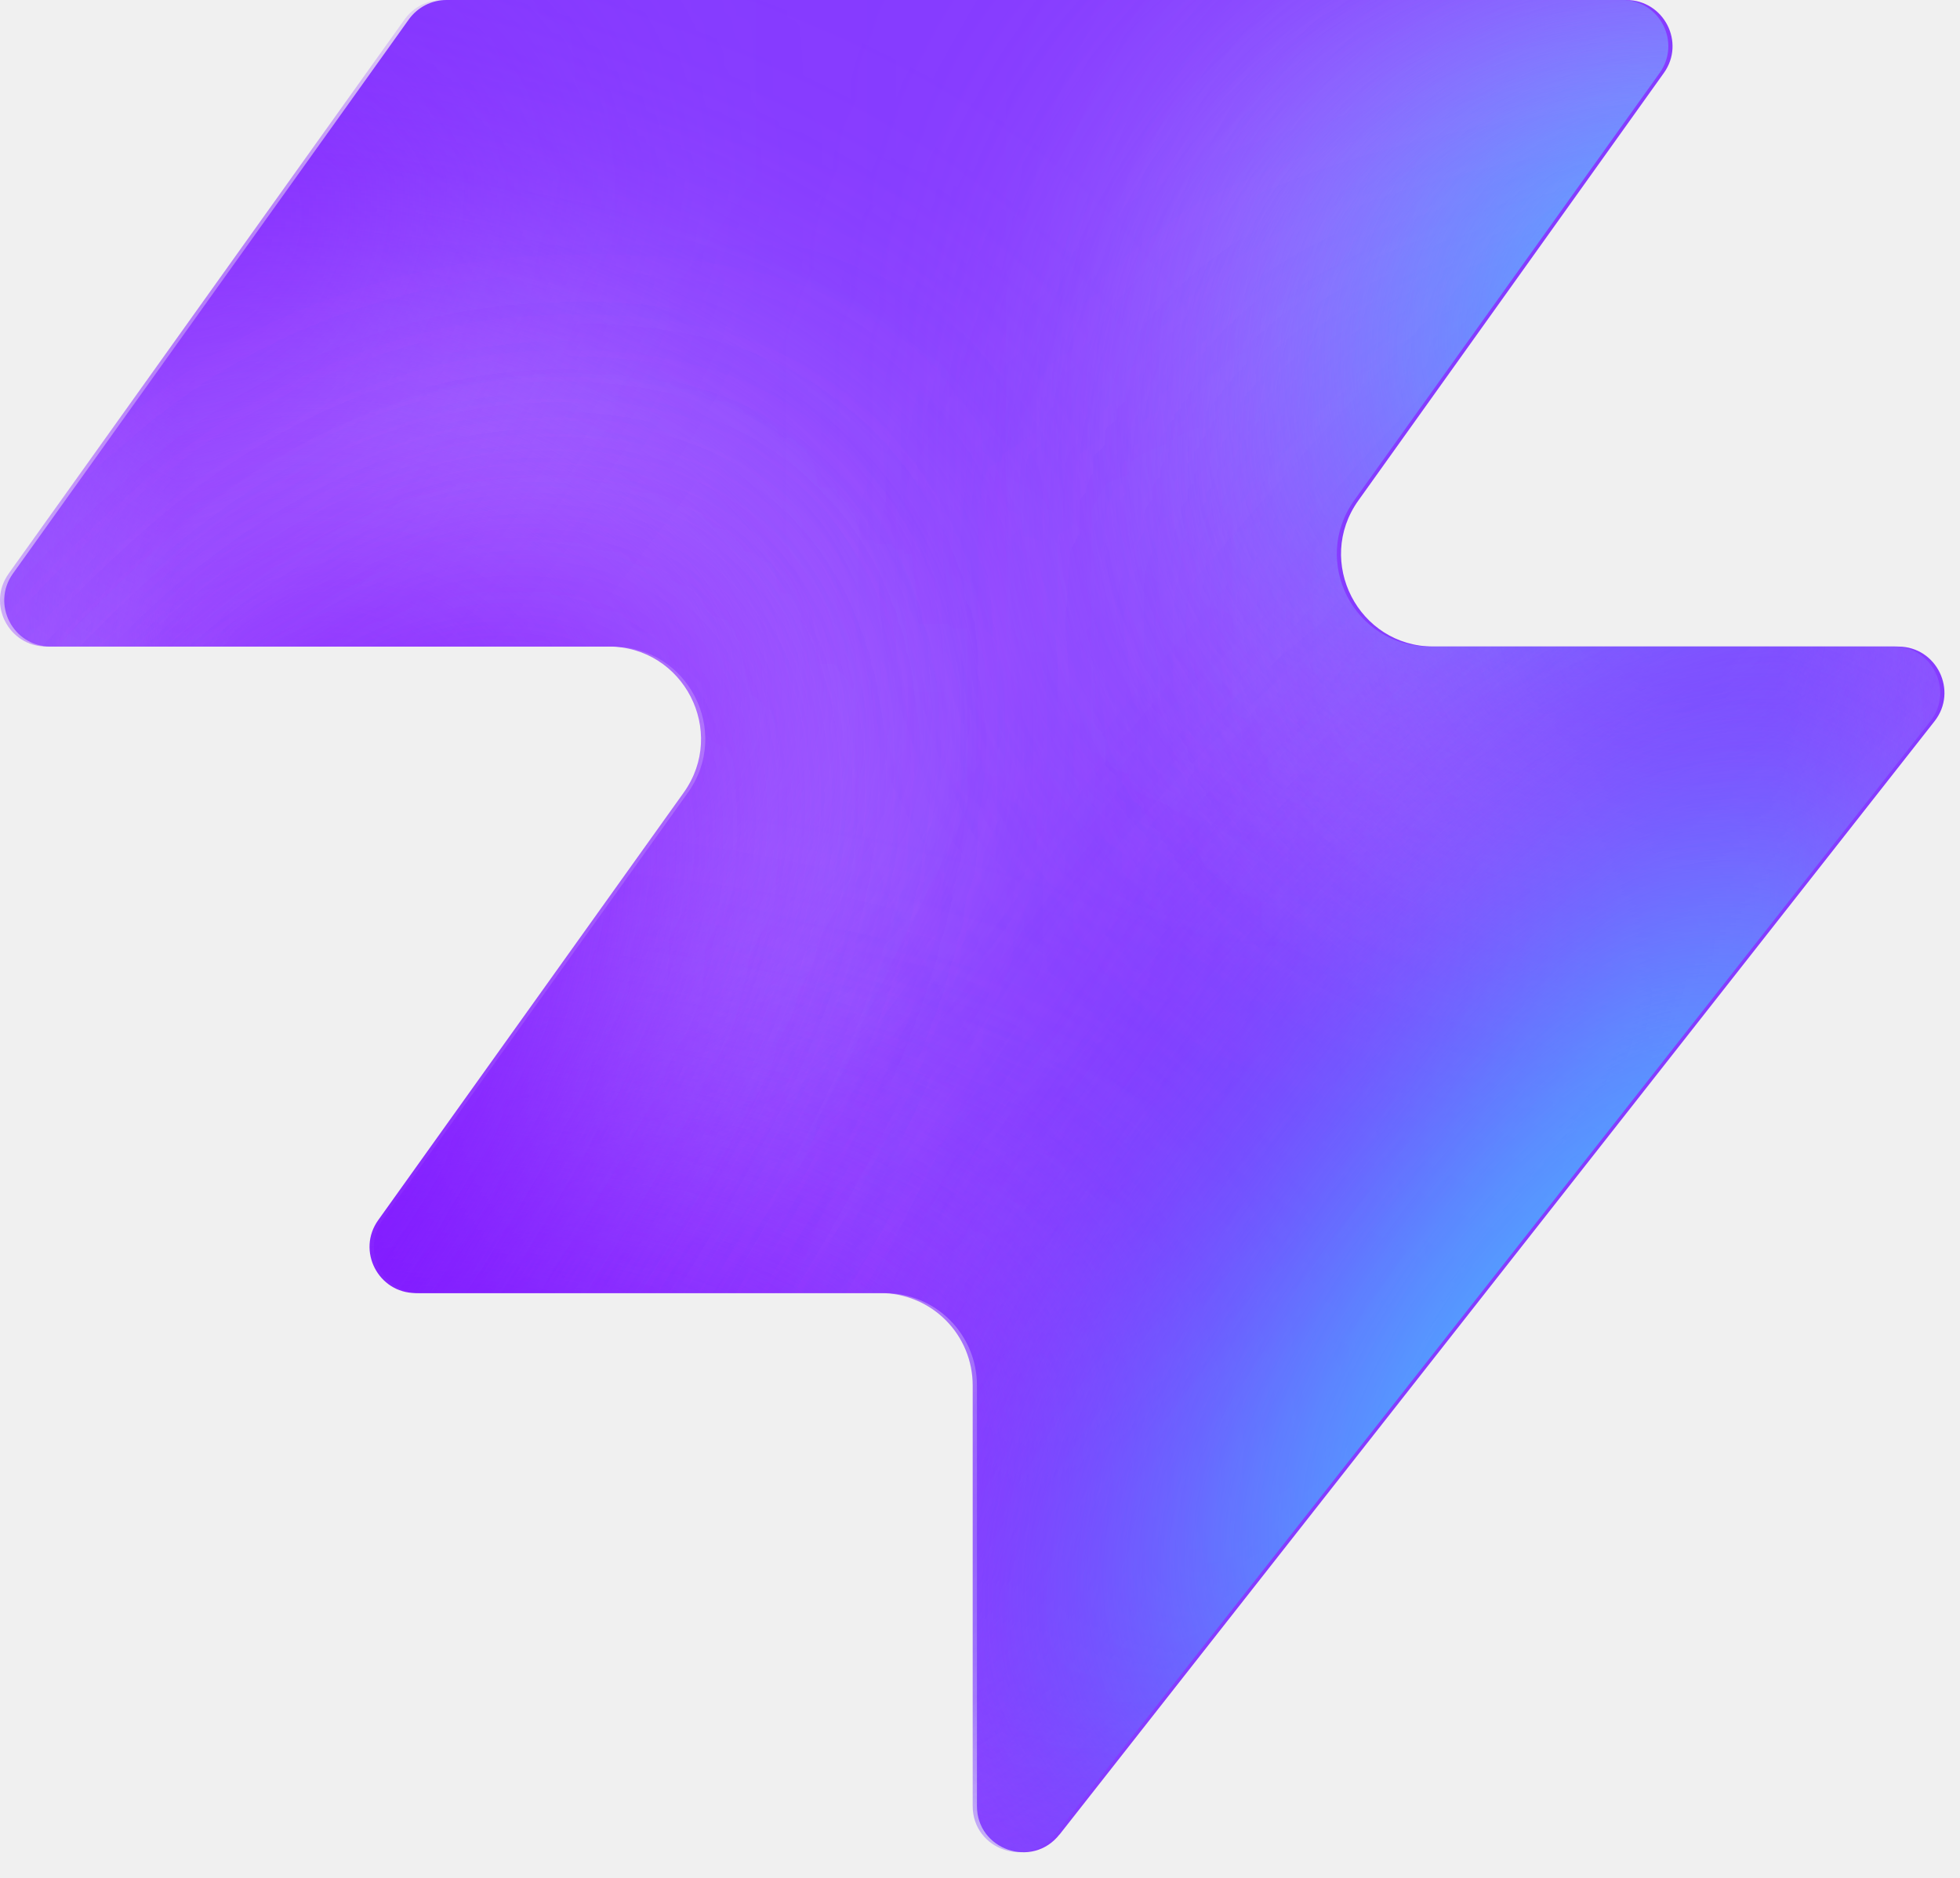
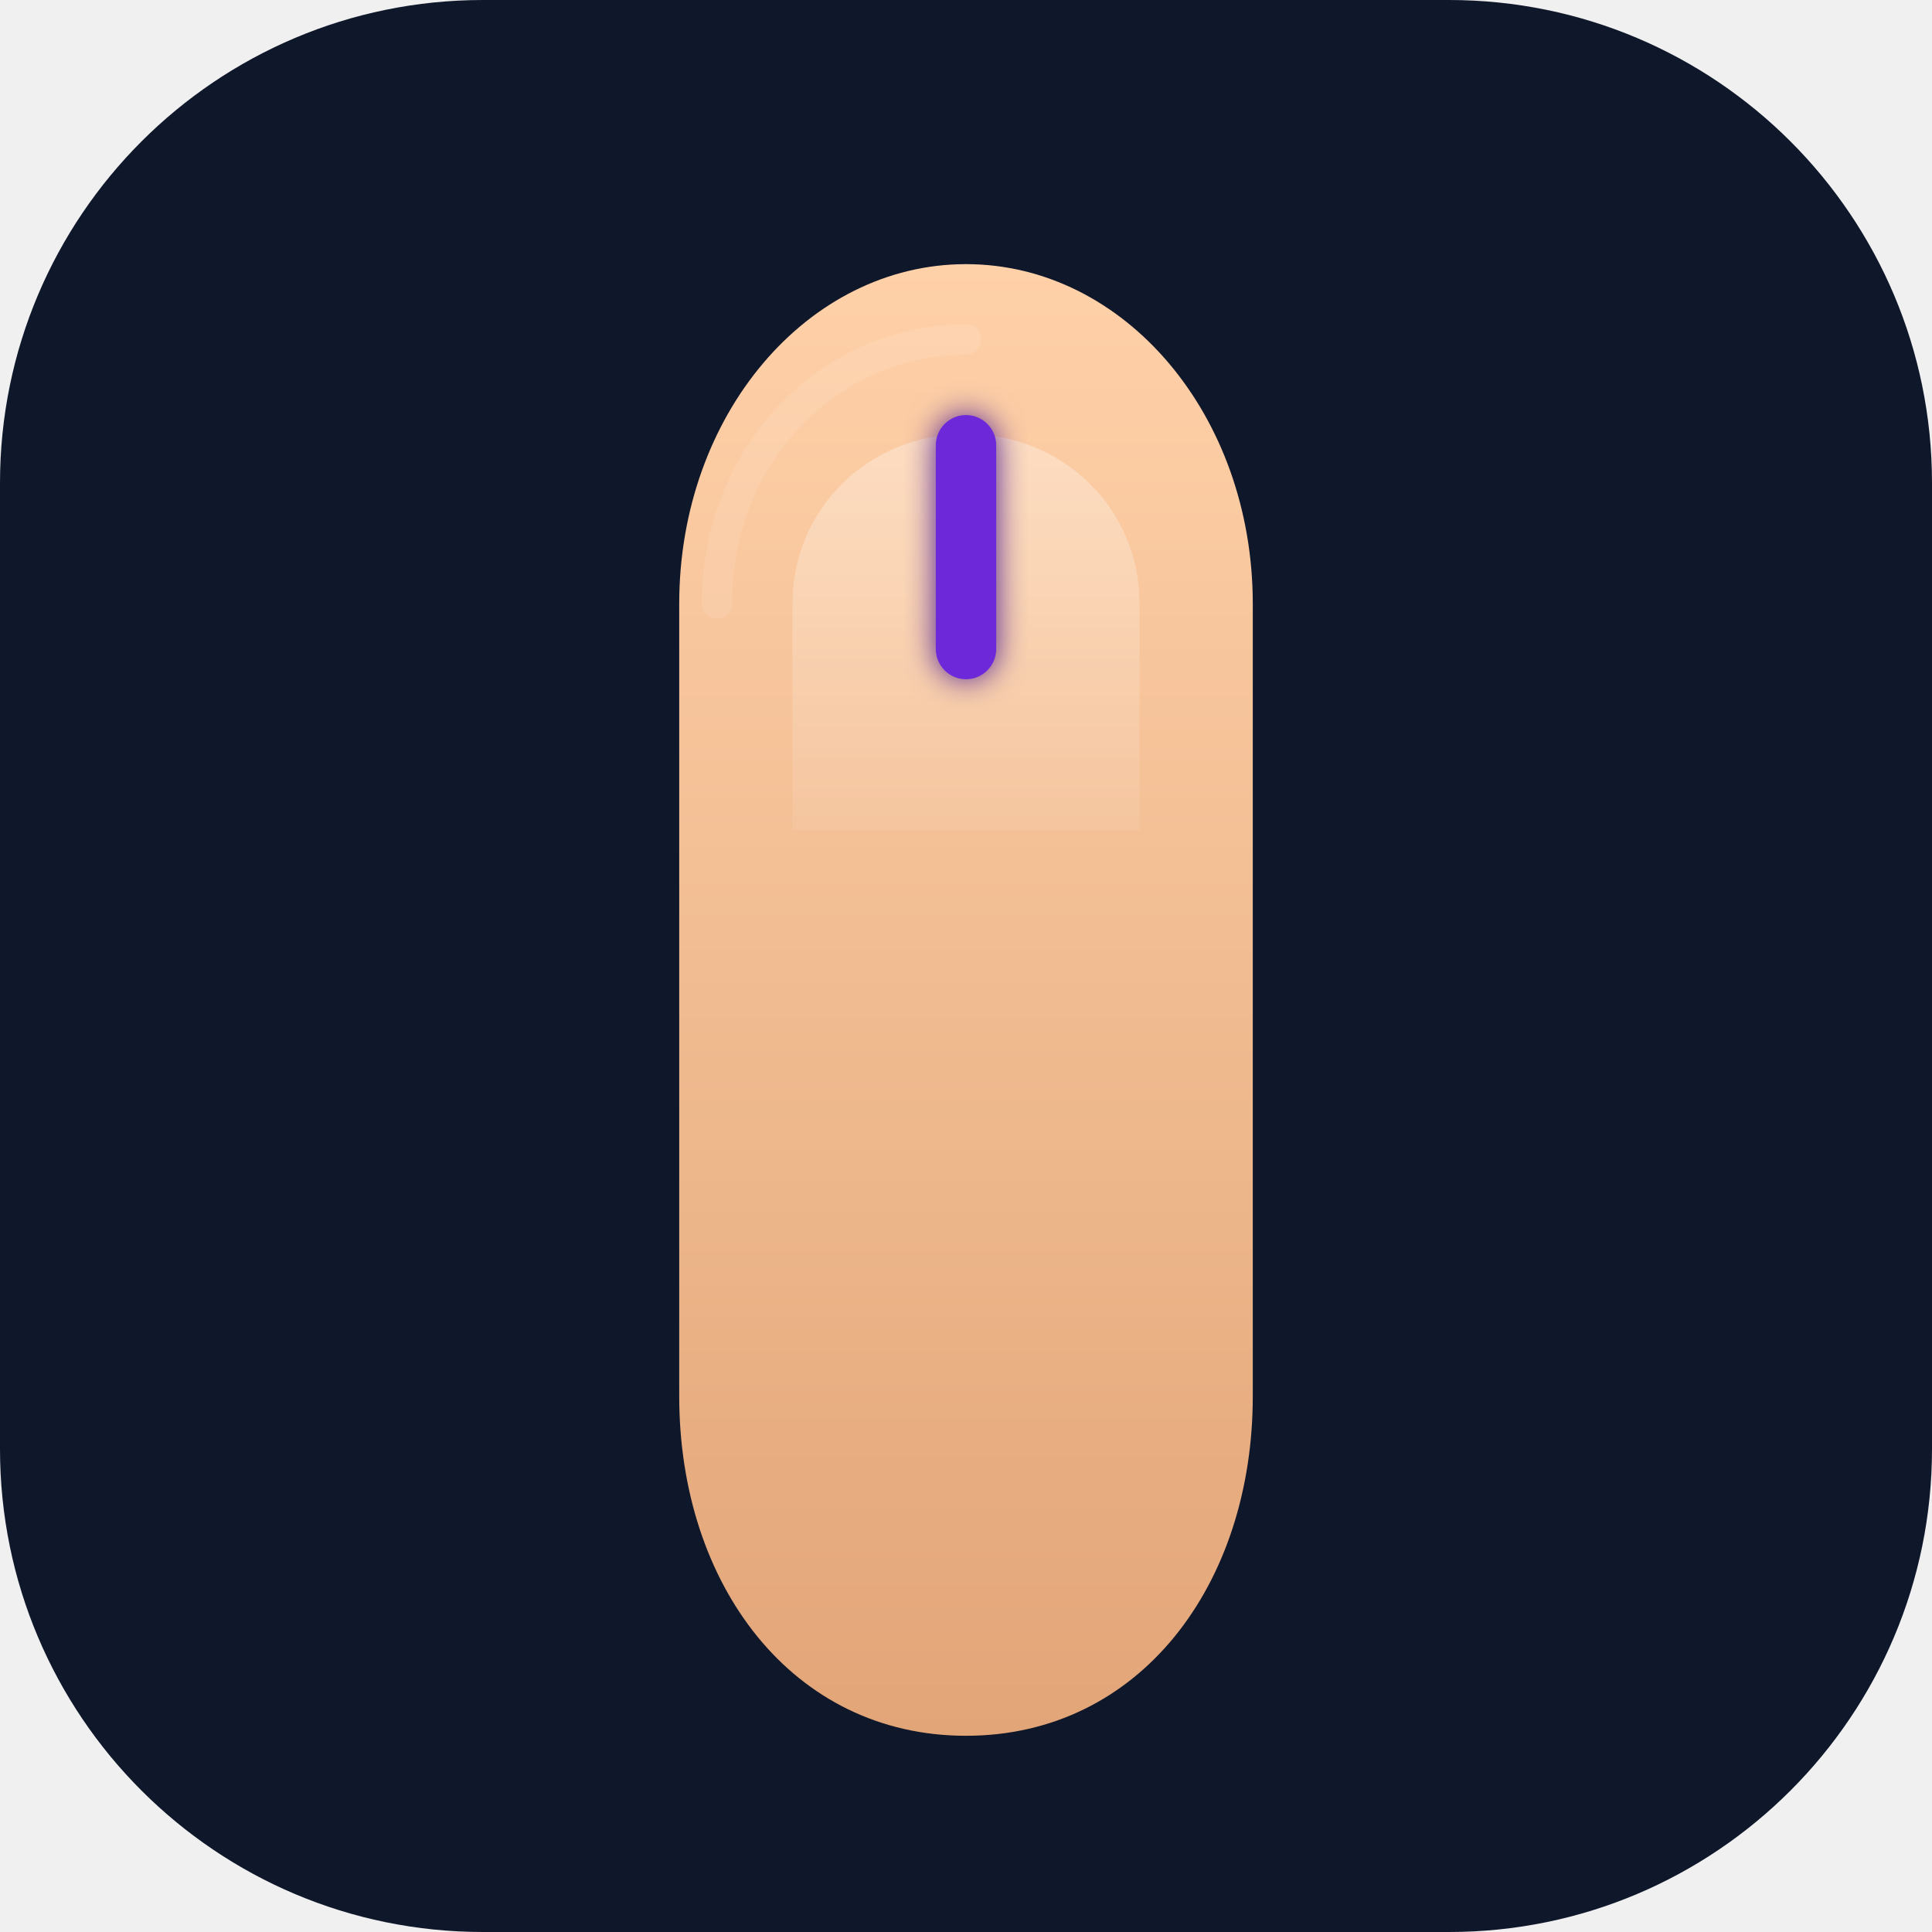
- <svg xmlns="http://www.w3.org/2000/svg" width="48" height="46" fill="none" viewBox="0 0 48 46">
-   <path fill="#863bff" d="M25.946 44.938c-.664.845-2.021.375-2.021-.698V33.937a2.26 2.26 0 0 0-2.262-2.262H10.287c-.92 0-1.456-1.04-.92-1.788l7.48-10.471c1.07-1.497 0-3.578-1.842-3.578H1.237c-.92 0-1.456-1.04-.92-1.788L10.013.474c.214-.297.556-.474.92-.474h28.894c.92 0 1.456 1.04.92 1.788l-7.48 10.471c-1.07 1.498 0 3.579 1.842 3.579h11.377c.943 0 1.473 1.088.89 1.83L25.947 44.94z" style="fill:#863bff;fill:color(display-p3 .525 .23 1);fill-opacity:1" />
-   <mask id="a" width="48" height="46" x="0" y="0" maskUnits="userSpaceOnUse" style="mask-type:alpha">
-     <path fill="#000" d="M25.842 44.938c-.664.844-2.021.375-2.021-.698V33.937a2.26 2.26 0 0 0-2.262-2.262H10.183c-.92 0-1.456-1.04-.92-1.788l7.48-10.471c1.07-1.498 0-3.579-1.842-3.579H1.133c-.92 0-1.456-1.04-.92-1.787L9.91.473c.214-.297.556-.474.92-.474h28.894c.92 0 1.456 1.04.92 1.788l-7.48 10.471c-1.07 1.498 0 3.578 1.842 3.578h11.377c.943 0 1.473 1.088.89 1.832L25.843 44.94z" style="fill:#000;fill-opacity:1" />
-   </mask>
-   <g mask="url(#a)">
-     <g filter="url(#b)">
-       <ellipse cx="5.508" cy="14.704" fill="#ede6ff" rx="5.508" ry="14.704" style="fill:#ede6ff;fill:color(display-p3 .927 .903 1);fill-opacity:1" transform="matrix(.00324 1 1 -.00324 -4.47 31.516)" />
-     </g>
-     <g filter="url(#c)">
-       <ellipse cx="10.399" cy="29.851" fill="#ede6ff" rx="10.399" ry="29.851" style="fill:#ede6ff;fill:color(display-p3 .927 .903 1);fill-opacity:1" transform="matrix(.00324 1 1 -.00324 -39.328 7.883)" />
-     </g>
-     <g filter="url(#d)">
-       <ellipse cx="5.508" cy="30.487" fill="#7e14ff" rx="5.508" ry="30.487" style="fill:#7e14ff;fill:color(display-p3 .492 .077 1);fill-opacity:1" transform="rotate(89.814 -25.913 -14.639)scale(1 -1)" />
-     </g>
-     <g filter="url(#e)">
-       <ellipse cx="5.508" cy="30.599" fill="#7e14ff" rx="5.508" ry="30.599" style="fill:#7e14ff;fill:color(display-p3 .492 .077 1);fill-opacity:1" transform="rotate(89.814 -32.644 -3.334)scale(1 -1)" />
-     </g>
-     <g filter="url(#f)">
-       <ellipse cx="5.508" cy="30.599" fill="#7e14ff" rx="5.508" ry="30.599" style="fill:#7e14ff;fill:color(display-p3 .492 .077 1);fill-opacity:1" transform="matrix(.00324 1 1 -.00324 -34.34 30.47)" />
-     </g>
-     <g filter="url(#g)">
-       <ellipse cx="14.072" cy="22.078" fill="#ede6ff" rx="14.072" ry="22.078" style="fill:#ede6ff;fill:color(display-p3 .927 .903 1);fill-opacity:1" transform="rotate(93.35 24.506 48.493)scale(-1 1)" />
-     </g>
-     <g filter="url(#h)">
-       <ellipse cx="3.47" cy="21.501" fill="#7e14ff" rx="3.47" ry="21.501" style="fill:#7e14ff;fill:color(display-p3 .492 .077 1);fill-opacity:1" transform="rotate(89.009 28.708 47.59)scale(-1 1)" />
-     </g>
-     <g filter="url(#i)">
-       <ellipse cx="3.47" cy="21.501" fill="#7e14ff" rx="3.47" ry="21.501" style="fill:#7e14ff;fill:color(display-p3 .492 .077 1);fill-opacity:1" transform="rotate(89.009 28.708 47.59)scale(-1 1)" />
-     </g>
-     <g filter="url(#j)">
-       <ellipse cx=".387" cy="8.972" fill="#7e14ff" rx="4.407" ry="29.108" style="fill:#7e14ff;fill:color(display-p3 .492 .077 1);fill-opacity:1" transform="rotate(39.51 .387 8.972)" />
-     </g>
-     <g filter="url(#k)">
-       <ellipse cx="47.523" cy="-6.092" fill="#7e14ff" rx="4.407" ry="29.108" style="fill:#7e14ff;fill:color(display-p3 .492 .077 1);fill-opacity:1" transform="rotate(37.892 47.523 -6.092)" />
-     </g>
-     <g filter="url(#l)">
-       <ellipse cx="41.412" cy="6.333" fill="#47bfff" rx="5.971" ry="9.665" style="fill:#47bfff;fill:color(display-p3 .28 .748 1);fill-opacity:1" transform="rotate(37.892 41.412 6.333)" />
-     </g>
-     <g filter="url(#m)">
-       <ellipse cx="-1.879" cy="38.332" fill="#7e14ff" rx="4.407" ry="29.108" style="fill:#7e14ff;fill:color(display-p3 .492 .077 1);fill-opacity:1" transform="rotate(37.892 -1.88 38.332)" />
-     </g>
-     <g filter="url(#n)">
-       <ellipse cx="-1.879" cy="38.332" fill="#7e14ff" rx="4.407" ry="29.108" style="fill:#7e14ff;fill:color(display-p3 .492 .077 1);fill-opacity:1" transform="rotate(37.892 -1.88 38.332)" />
-     </g>
-     <g filter="url(#o)">
-       <ellipse cx="35.651" cy="29.907" fill="#7e14ff" rx="4.407" ry="29.108" style="fill:#7e14ff;fill:color(display-p3 .492 .077 1);fill-opacity:1" transform="rotate(37.892 35.651 29.907)" />
-     </g>
-     <g filter="url(#p)">
-       <ellipse cx="38.418" cy="32.4" fill="#47bfff" rx="5.971" ry="15.297" style="fill:#47bfff;fill:color(display-p3 .28 .748 1);fill-opacity:1" transform="rotate(37.892 38.418 32.4)" />
-     </g>
+ <svg xmlns="http://www.w3.org/2000/svg" width="512" height="512" viewBox="0 0 512 512" fill="none">
+   <rect width="512" height="512" rx="128" fill="#0F172A" />
+   <circle cx="256" cy="256" r="200" fill="url(#bg_glow)" opacity="0.3" />
+   <g id="finger">
+     <path d="M256 460C210 460 180 420 180 370V160C180 110 214 70 256 70C298 70 332 110 332 160V370C332 420 302 460 256 460Z" fill="url(#skin_grad)" />
+     <path d="M210 160C210 135 230 115 256 115C282 115 302 135 302 160V220H210V160Z" fill="url(#nail_grad)" opacity="0.8" />
+     <rect x="248" y="110" width="16" height="70" rx="8" fill="#4C1D95" filter="url(#ink_blur)" />
+     <rect x="248" y="110" width="16" height="70" rx="8" fill="#6D28D9" />
  </g>
+   <path d="M190 160C190 120 220 90 256 90" stroke="white" stroke-width="8" stroke-linecap="round" opacity="0.1" />
  <defs>
-     <filter id="b" width="60.045" height="41.654" x="-19.77" y="16.149" color-interpolation-filters="sRGB" filterUnits="userSpaceOnUse">
+     <radialGradient id="bg_glow" cx="0" cy="0" r="1" gradientUnits="userSpaceOnUse" transform="translate(256 256) rotate(90) scale(200)">
+       <stop stop-color="#38BDF8" />
+       <stop offset="1" stop-color="#0F172A" stop-opacity="0" />
+     </radialGradient>
+     <linearGradient id="skin_grad" x1="256" y1="70" x2="256" y2="460" gradientUnits="userSpaceOnUse">
+       <stop stop-color="#FFD1A9" />
+       <stop offset="1" stop-color="#E2A578" />
+     </linearGradient>
+     <linearGradient id="nail_grad" x1="256" y1="115" x2="256" y2="220" gradientUnits="userSpaceOnUse">
+       <stop stop-color="#FFFFFF" stop-opacity="0.4" />
+       <stop offset="1" stop-color="#FFFFFF" stop-opacity="0.1" />
+     </linearGradient>
+     <filter id="ink_blur" x="240" y="100" width="32" height="90" filterUnits="userSpaceOnUse" color-interpolation-filters="sRGB">
      <feFlood flood-opacity="0" result="BackgroundImageFix" />
-       <feBlend in="SourceGraphic" in2="BackgroundImageFix" result="shape" />
-       <feGaussianBlur result="effect1_foregroundBlur_2002_17158" stdDeviation="7.659" />
-     </filter>
-     <filter id="c" width="90.34" height="51.437" x="-54.613" y="-7.533" color-interpolation-filters="sRGB" filterUnits="userSpaceOnUse">
-       <feFlood flood-opacity="0" result="BackgroundImageFix" />
-       <feBlend in="SourceGraphic" in2="BackgroundImageFix" result="shape" />
-       <feGaussianBlur result="effect1_foregroundBlur_2002_17158" stdDeviation="7.659" />
-     </filter>
-     <filter id="d" width="79.355" height="29.4" x="-49.64" y="2.03" color-interpolation-filters="sRGB" filterUnits="userSpaceOnUse">
-       <feFlood flood-opacity="0" result="BackgroundImageFix" />
-       <feBlend in="SourceGraphic" in2="BackgroundImageFix" result="shape" />
-       <feGaussianBlur result="effect1_foregroundBlur_2002_17158" stdDeviation="4.596" />
-     </filter>
-     <filter id="e" width="79.579" height="29.4" x="-45.045" y="20.029" color-interpolation-filters="sRGB" filterUnits="userSpaceOnUse">
-       <feFlood flood-opacity="0" result="BackgroundImageFix" />
-       <feBlend in="SourceGraphic" in2="BackgroundImageFix" result="shape" />
-       <feGaussianBlur result="effect1_foregroundBlur_2002_17158" stdDeviation="4.596" />
-     </filter>
-     <filter id="f" width="79.579" height="29.4" x="-43.513" y="21.178" color-interpolation-filters="sRGB" filterUnits="userSpaceOnUse">
-       <feFlood flood-opacity="0" result="BackgroundImageFix" />
-       <feBlend in="SourceGraphic" in2="BackgroundImageFix" result="shape" />
-       <feGaussianBlur result="effect1_foregroundBlur_2002_17158" stdDeviation="4.596" />
-     </filter>
-     <filter id="g" width="74.749" height="58.852" x="15.756" y="-17.901" color-interpolation-filters="sRGB" filterUnits="userSpaceOnUse">
-       <feFlood flood-opacity="0" result="BackgroundImageFix" />
-       <feBlend in="SourceGraphic" in2="BackgroundImageFix" result="shape" />
-       <feGaussianBlur result="effect1_foregroundBlur_2002_17158" stdDeviation="7.659" />
-     </filter>
-     <filter id="h" width="61.377" height="25.362" x="23.548" y="2.284" color-interpolation-filters="sRGB" filterUnits="userSpaceOnUse">
-       <feFlood flood-opacity="0" result="BackgroundImageFix" />
-       <feBlend in="SourceGraphic" in2="BackgroundImageFix" result="shape" />
-       <feGaussianBlur result="effect1_foregroundBlur_2002_17158" stdDeviation="4.596" />
-     </filter>
-     <filter id="i" width="61.377" height="25.362" x="23.548" y="2.284" color-interpolation-filters="sRGB" filterUnits="userSpaceOnUse">
-       <feFlood flood-opacity="0" result="BackgroundImageFix" />
-       <feBlend in="SourceGraphic" in2="BackgroundImageFix" result="shape" />
-       <feGaussianBlur result="effect1_foregroundBlur_2002_17158" stdDeviation="4.596" />
-     </filter>
-     <filter id="j" width="56.045" height="63.649" x="-27.636" y="-22.853" color-interpolation-filters="sRGB" filterUnits="userSpaceOnUse">
-       <feFlood flood-opacity="0" result="BackgroundImageFix" />
-       <feBlend in="SourceGraphic" in2="BackgroundImageFix" result="shape" />
-       <feGaussianBlur result="effect1_foregroundBlur_2002_17158" stdDeviation="4.596" />
-     </filter>
-     <filter id="k" width="54.814" height="64.646" x="20.116" y="-38.415" color-interpolation-filters="sRGB" filterUnits="userSpaceOnUse">
-       <feFlood flood-opacity="0" result="BackgroundImageFix" />
-       <feBlend in="SourceGraphic" in2="BackgroundImageFix" result="shape" />
-       <feGaussianBlur result="effect1_foregroundBlur_2002_17158" stdDeviation="4.596" />
-     </filter>
-     <filter id="l" width="33.541" height="35.313" x="24.641" y="-11.323" color-interpolation-filters="sRGB" filterUnits="userSpaceOnUse">
-       <feFlood flood-opacity="0" result="BackgroundImageFix" />
-       <feBlend in="SourceGraphic" in2="BackgroundImageFix" result="shape" />
-       <feGaussianBlur result="effect1_foregroundBlur_2002_17158" stdDeviation="4.596" />
-     </filter>
-     <filter id="m" width="54.814" height="64.646" x="-29.286" y="6.009" color-interpolation-filters="sRGB" filterUnits="userSpaceOnUse">
-       <feFlood flood-opacity="0" result="BackgroundImageFix" />
-       <feBlend in="SourceGraphic" in2="BackgroundImageFix" result="shape" />
-       <feGaussianBlur result="effect1_foregroundBlur_2002_17158" stdDeviation="4.596" />
-     </filter>
-     <filter id="n" width="54.814" height="64.646" x="-29.286" y="6.009" color-interpolation-filters="sRGB" filterUnits="userSpaceOnUse">
-       <feFlood flood-opacity="0" result="BackgroundImageFix" />
-       <feBlend in="SourceGraphic" in2="BackgroundImageFix" result="shape" />
-       <feGaussianBlur result="effect1_foregroundBlur_2002_17158" stdDeviation="4.596" />
-     </filter>
-     <filter id="o" width="54.814" height="64.646" x="8.244" y="-2.416" color-interpolation-filters="sRGB" filterUnits="userSpaceOnUse">
-       <feFlood flood-opacity="0" result="BackgroundImageFix" />
-       <feBlend in="SourceGraphic" in2="BackgroundImageFix" result="shape" />
-       <feGaussianBlur result="effect1_foregroundBlur_2002_17158" stdDeviation="4.596" />
-     </filter>
-     <filter id="p" width="39.409" height="43.623" x="18.713" y="10.588" color-interpolation-filters="sRGB" filterUnits="userSpaceOnUse">
-       <feFlood flood-opacity="0" result="BackgroundImageFix" />
-       <feBlend in="SourceGraphic" in2="BackgroundImageFix" result="shape" />
-       <feGaussianBlur result="effect1_foregroundBlur_2002_17158" stdDeviation="4.596" />
+       <feBlend mode="normal" in="SourceGraphic" in2="BackgroundImageFix" result="shape" />
+       <feGaussianBlur stdDeviation="4" result="effect1_foregroundBlur_1" />
    </filter>
  </defs>
</svg>
